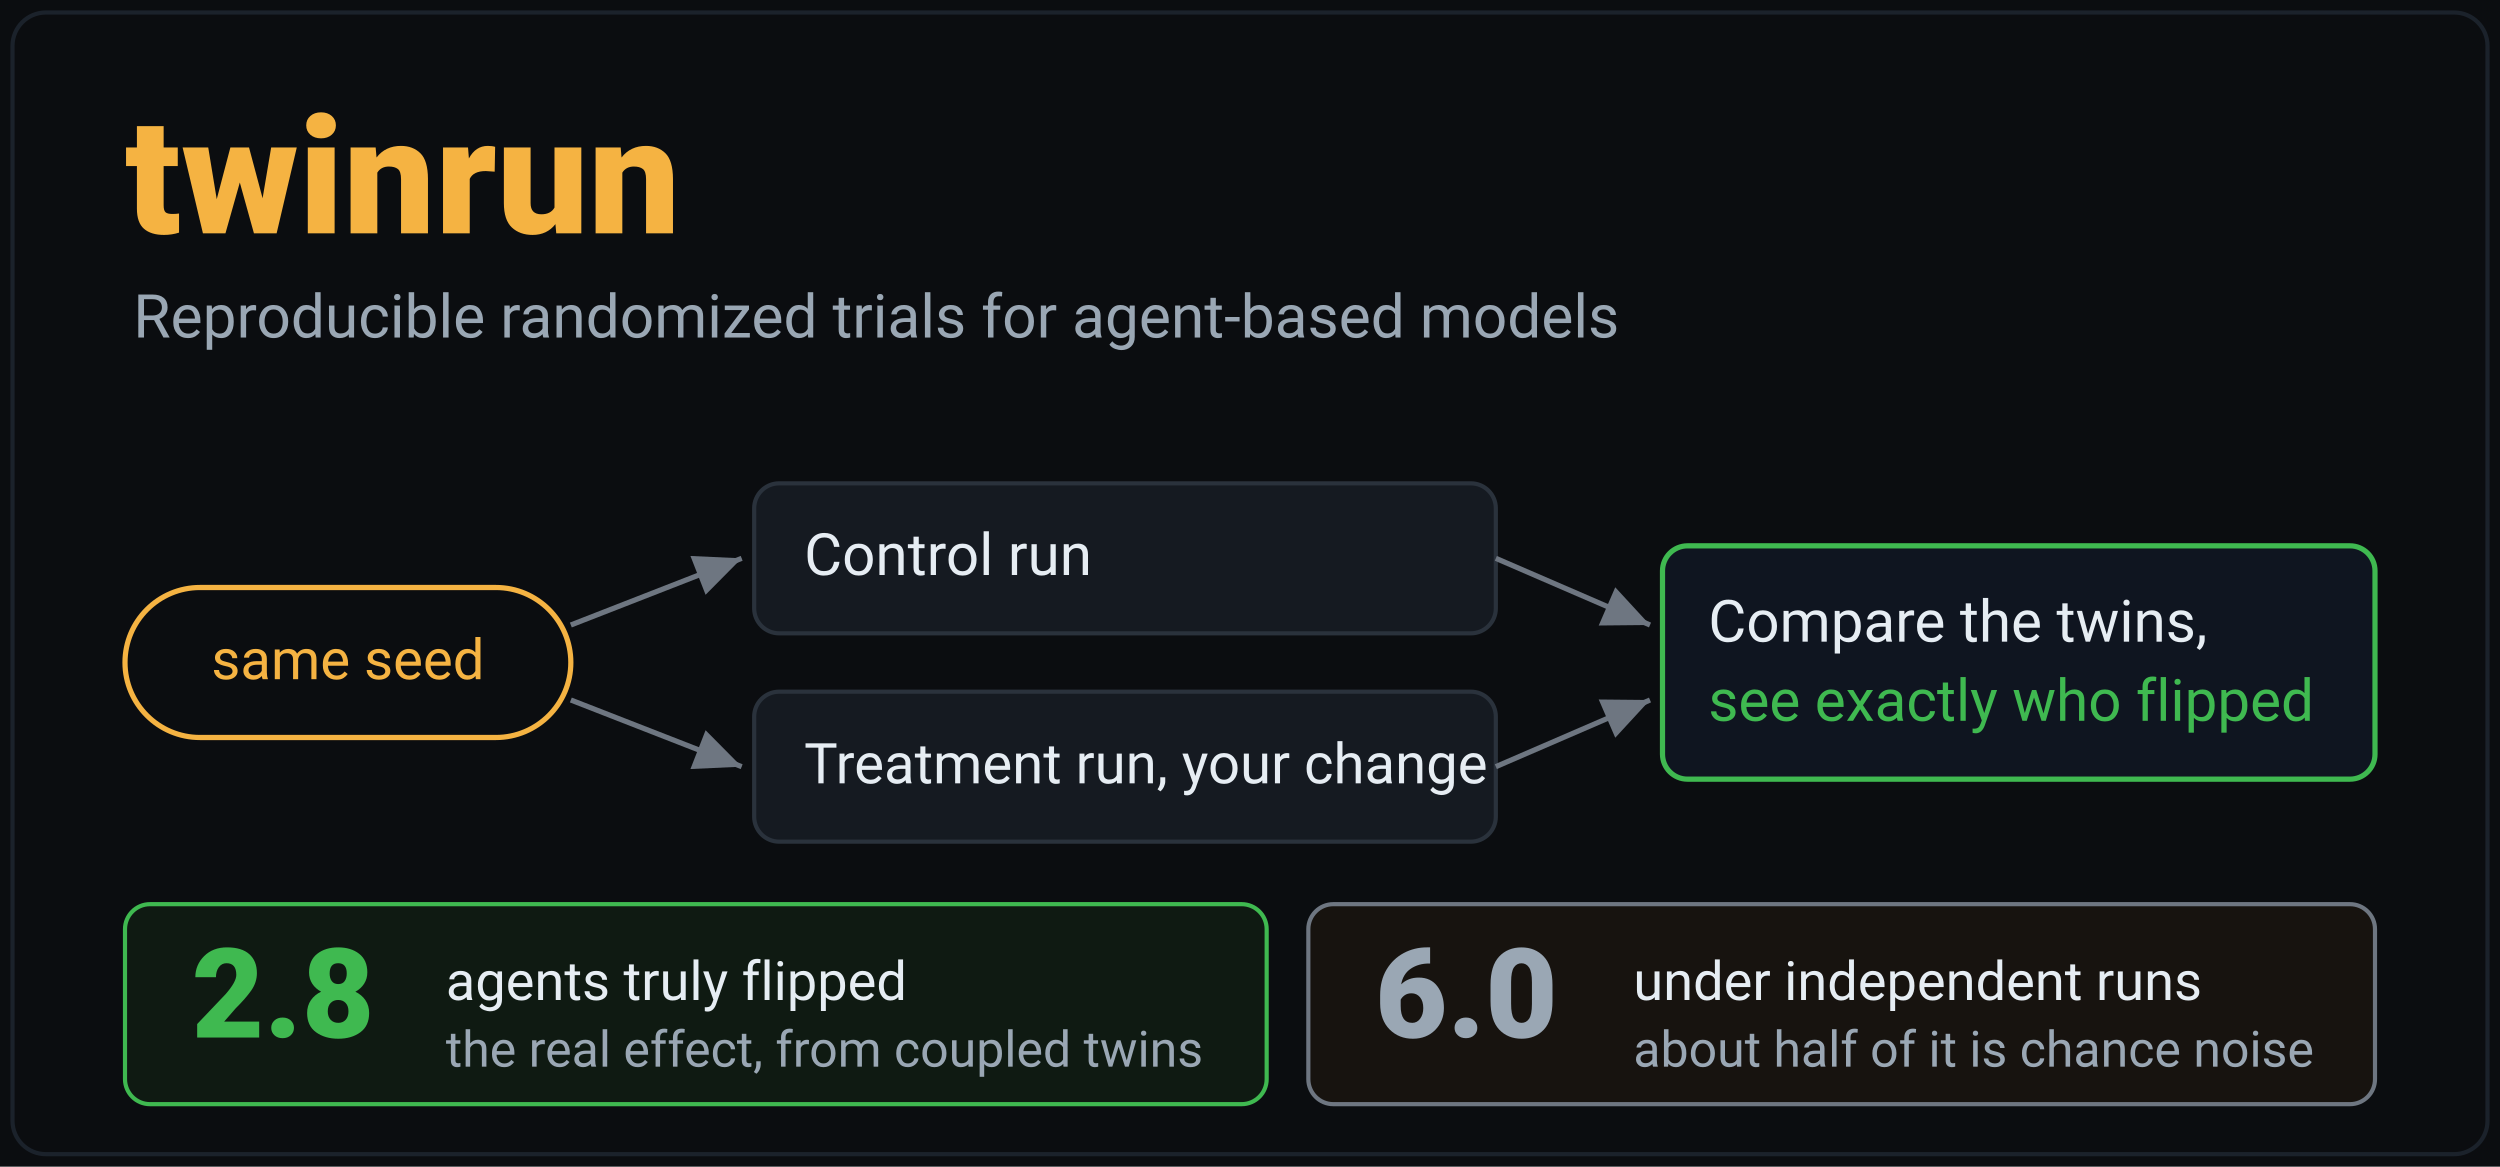
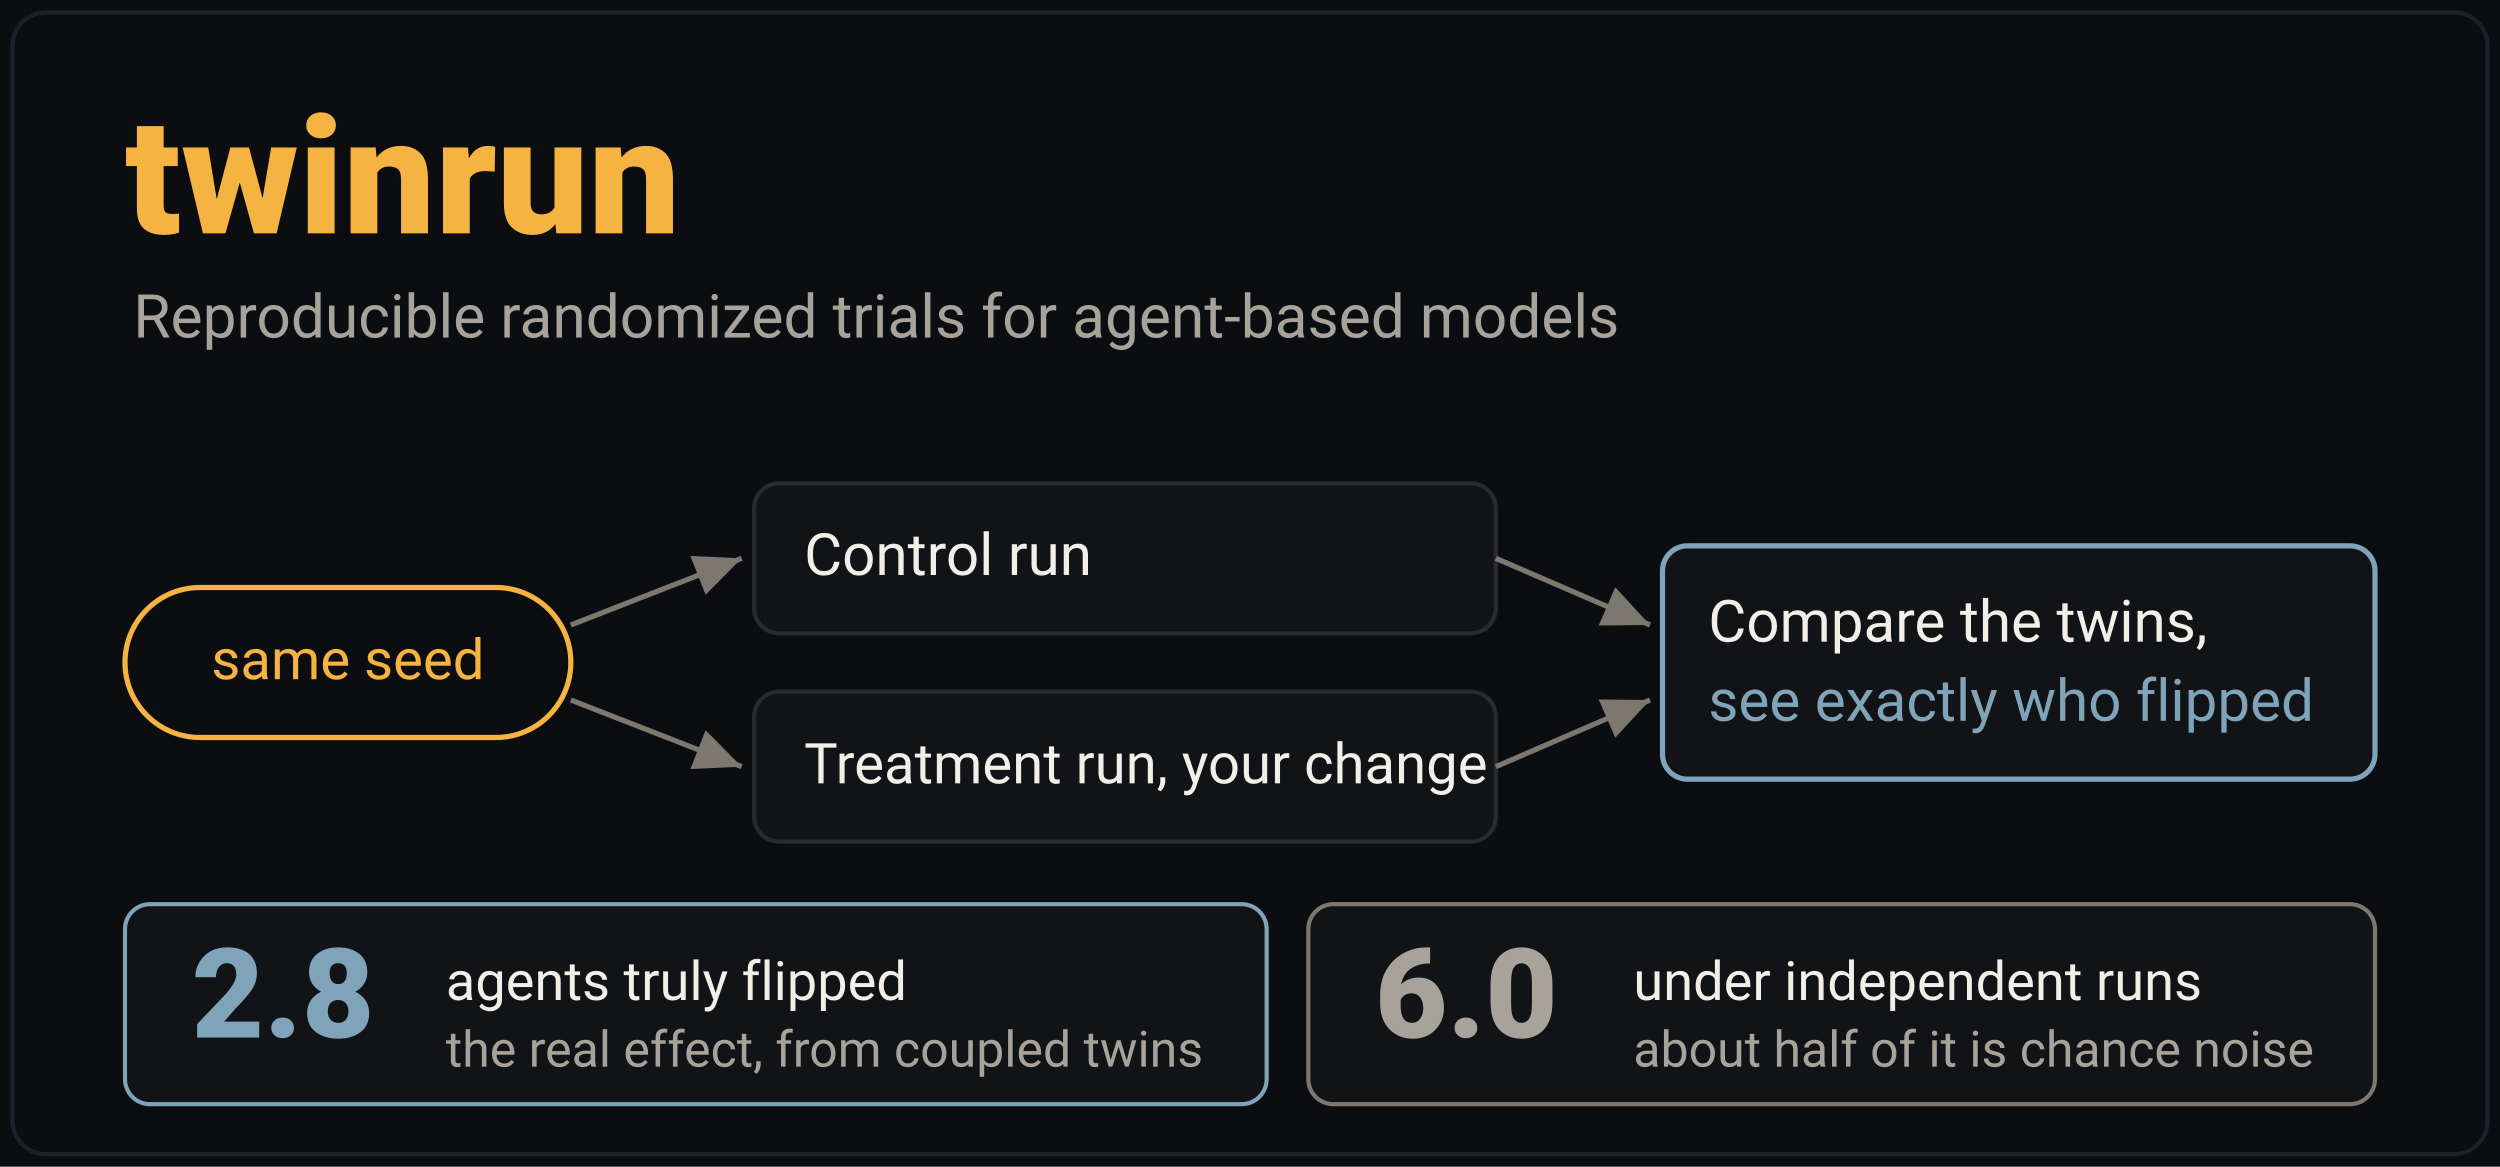
<svg xmlns="http://www.w3.org/2000/svg" viewBox="0 0 1200 560" font-family="-apple-system,Segoe UI,Roboto,Helvetica,Arial,sans-serif">
  <defs>
    <marker id="arw" markerWidth="12" markerHeight="12" refX="9" refY="4" orient="auto">
-       <path d="M0,0 L9,4 L0,8 Z" fill="#6e7681" />
+       <path d="M0,0 L9,4 L0,8 Z" fill="#7d786f" />
    </marker>
  </defs>
  <rect width="1200" height="560" fill="#0b0d10" />
  <rect x="6" y="6" width="1188" height="548" rx="16" fill="none" stroke="#1b222b" stroke-width="2" />
  <text x="60" y="112" font-size="78" font-weight="800" fill="#f5b342">twinrun</text>
-   <text x="64" y="162" font-size="29" fill="#9aa7b4">Reproducible randomized trials for agent-based models</text>
+   <text x="64" y="162" font-size="29" fill="#a8a39a">Reproducible randomized trials for agent-based models</text>
  <rect x="60" y="282" width="214" height="72" rx="36" fill="none" stroke="#f5b342" stroke-width="2.5" />
  <text x="167" y="326" font-size="27" fill="#f5b342" text-anchor="middle">same seed</text>
-   <line x1="274" y1="300" x2="356" y2="268" stroke="#6e7681" stroke-width="2.5" marker-end="url(#arw)" />
-   <line x1="274" y1="336" x2="356" y2="368" stroke="#6e7681" stroke-width="2.5" marker-end="url(#arw)" />
-   <rect x="362" y="232" width="356" height="72" rx="12" fill="#151a21" stroke="#2a323c" stroke-width="2" />
-   <text x="386" y="276" font-size="28" fill="#e6edf3">Control run</text>
-   <rect x="362" y="332" width="356" height="72" rx="12" fill="#151a21" stroke="#2a323c" stroke-width="2" />
-   <text x="386" y="376" font-size="27" fill="#e6edf3">Treatment run, your change</text>
-   <line x1="718" y1="268" x2="792" y2="300" stroke="#6e7681" stroke-width="2.5" marker-end="url(#arw)" />
-   <line x1="718" y1="368" x2="792" y2="336" stroke="#6e7681" stroke-width="2.5" marker-end="url(#arw)" />
-   <rect x="798" y="262" width="342" height="112" rx="12" fill="#0f1520" stroke="#3fb950" stroke-width="2.5" />
-   <text x="820" y="308" font-size="28" fill="#e6edf3">Compare the twins,</text>
-   <text x="820" y="346" font-size="28" fill="#3fb950">see exactly who flipped</text>
-   <rect x="60" y="434" width="548" height="96" rx="12" fill="#0f1a12" stroke="#3fb950" stroke-width="2" />
-   <text x="92" y="498" font-size="60" font-weight="800" fill="#3fb950">2.8</text>
-   <text x="214" y="480" font-size="26" fill="#e6edf3">agents truly flipped</text>
-   <text x="214" y="512" font-size="24" fill="#9aa7b4">the real effect, from coupled twins</text>
-   <rect x="628" y="434" width="512" height="96" rx="12" fill="#17130f" stroke="#6e7681" stroke-width="2" />
-   <text x="660" y="498" font-size="60" font-weight="800" fill="#9aa7b4">6.0</text>
-   <text x="784" y="480" font-size="26" fill="#e6edf3">under independent runs</text>
-   <text x="784" y="512" font-size="24" fill="#9aa7b4">about half of it is chance noise</text>
+   <line x1="274" y1="300" x2="356" y2="268" stroke="#7d786f" stroke-width="2.5" marker-end="url(#arw)" />
+   <line x1="274" y1="336" x2="356" y2="368" stroke="#7d786f" stroke-width="2.5" marker-end="url(#arw)" />
+   <rect x="362" y="232" width="356" height="72" rx="12" fill="#111316" stroke="#262b31" stroke-width="2" />
+   <text x="386" y="276" font-size="28" fill="#f2efe9">Control run</text>
+   <rect x="362" y="332" width="356" height="72" rx="12" fill="#111316" stroke="#262b31" stroke-width="2" />
+   <text x="386" y="376" font-size="27" fill="#f2efe9">Treatment run, your change</text>
+   <line x1="718" y1="268" x2="792" y2="300" stroke="#7d786f" stroke-width="2.5" marker-end="url(#arw)" />
+   <line x1="718" y1="368" x2="792" y2="336" stroke="#7d786f" stroke-width="2.5" marker-end="url(#arw)" />
+   <rect x="798" y="262" width="342" height="112" rx="12" fill="#111316" stroke="#7fa3b8" stroke-width="2.5" />
+   <text x="820" y="308" font-size="28" fill="#f2efe9">Compare the twins,</text>
+   <text x="820" y="346" font-size="28" fill="#7fa3b8">see exactly who flipped</text>
+   <rect x="60" y="434" width="548" height="96" rx="12" fill="#111316" stroke="#7fa3b8" stroke-width="2" />
+   <text x="92" y="498" font-size="60" font-weight="800" fill="#7fa3b8">2.8</text>
+   <text x="214" y="480" font-size="26" fill="#f2efe9">agents truly flipped</text>
+   <text x="214" y="512" font-size="24" fill="#a8a39a">the real effect, from coupled twins</text>
+   <rect x="628" y="434" width="512" height="96" rx="12" fill="#111316" stroke="#7d786f" stroke-width="2" />
+   <text x="660" y="498" font-size="60" font-weight="800" fill="#a8a39a">6.0</text>
+   <text x="784" y="480" font-size="26" fill="#f2efe9">under independent runs</text>
+   <text x="784" y="512" font-size="24" fill="#a8a39a">about half of it is chance noise</text>
</svg>
